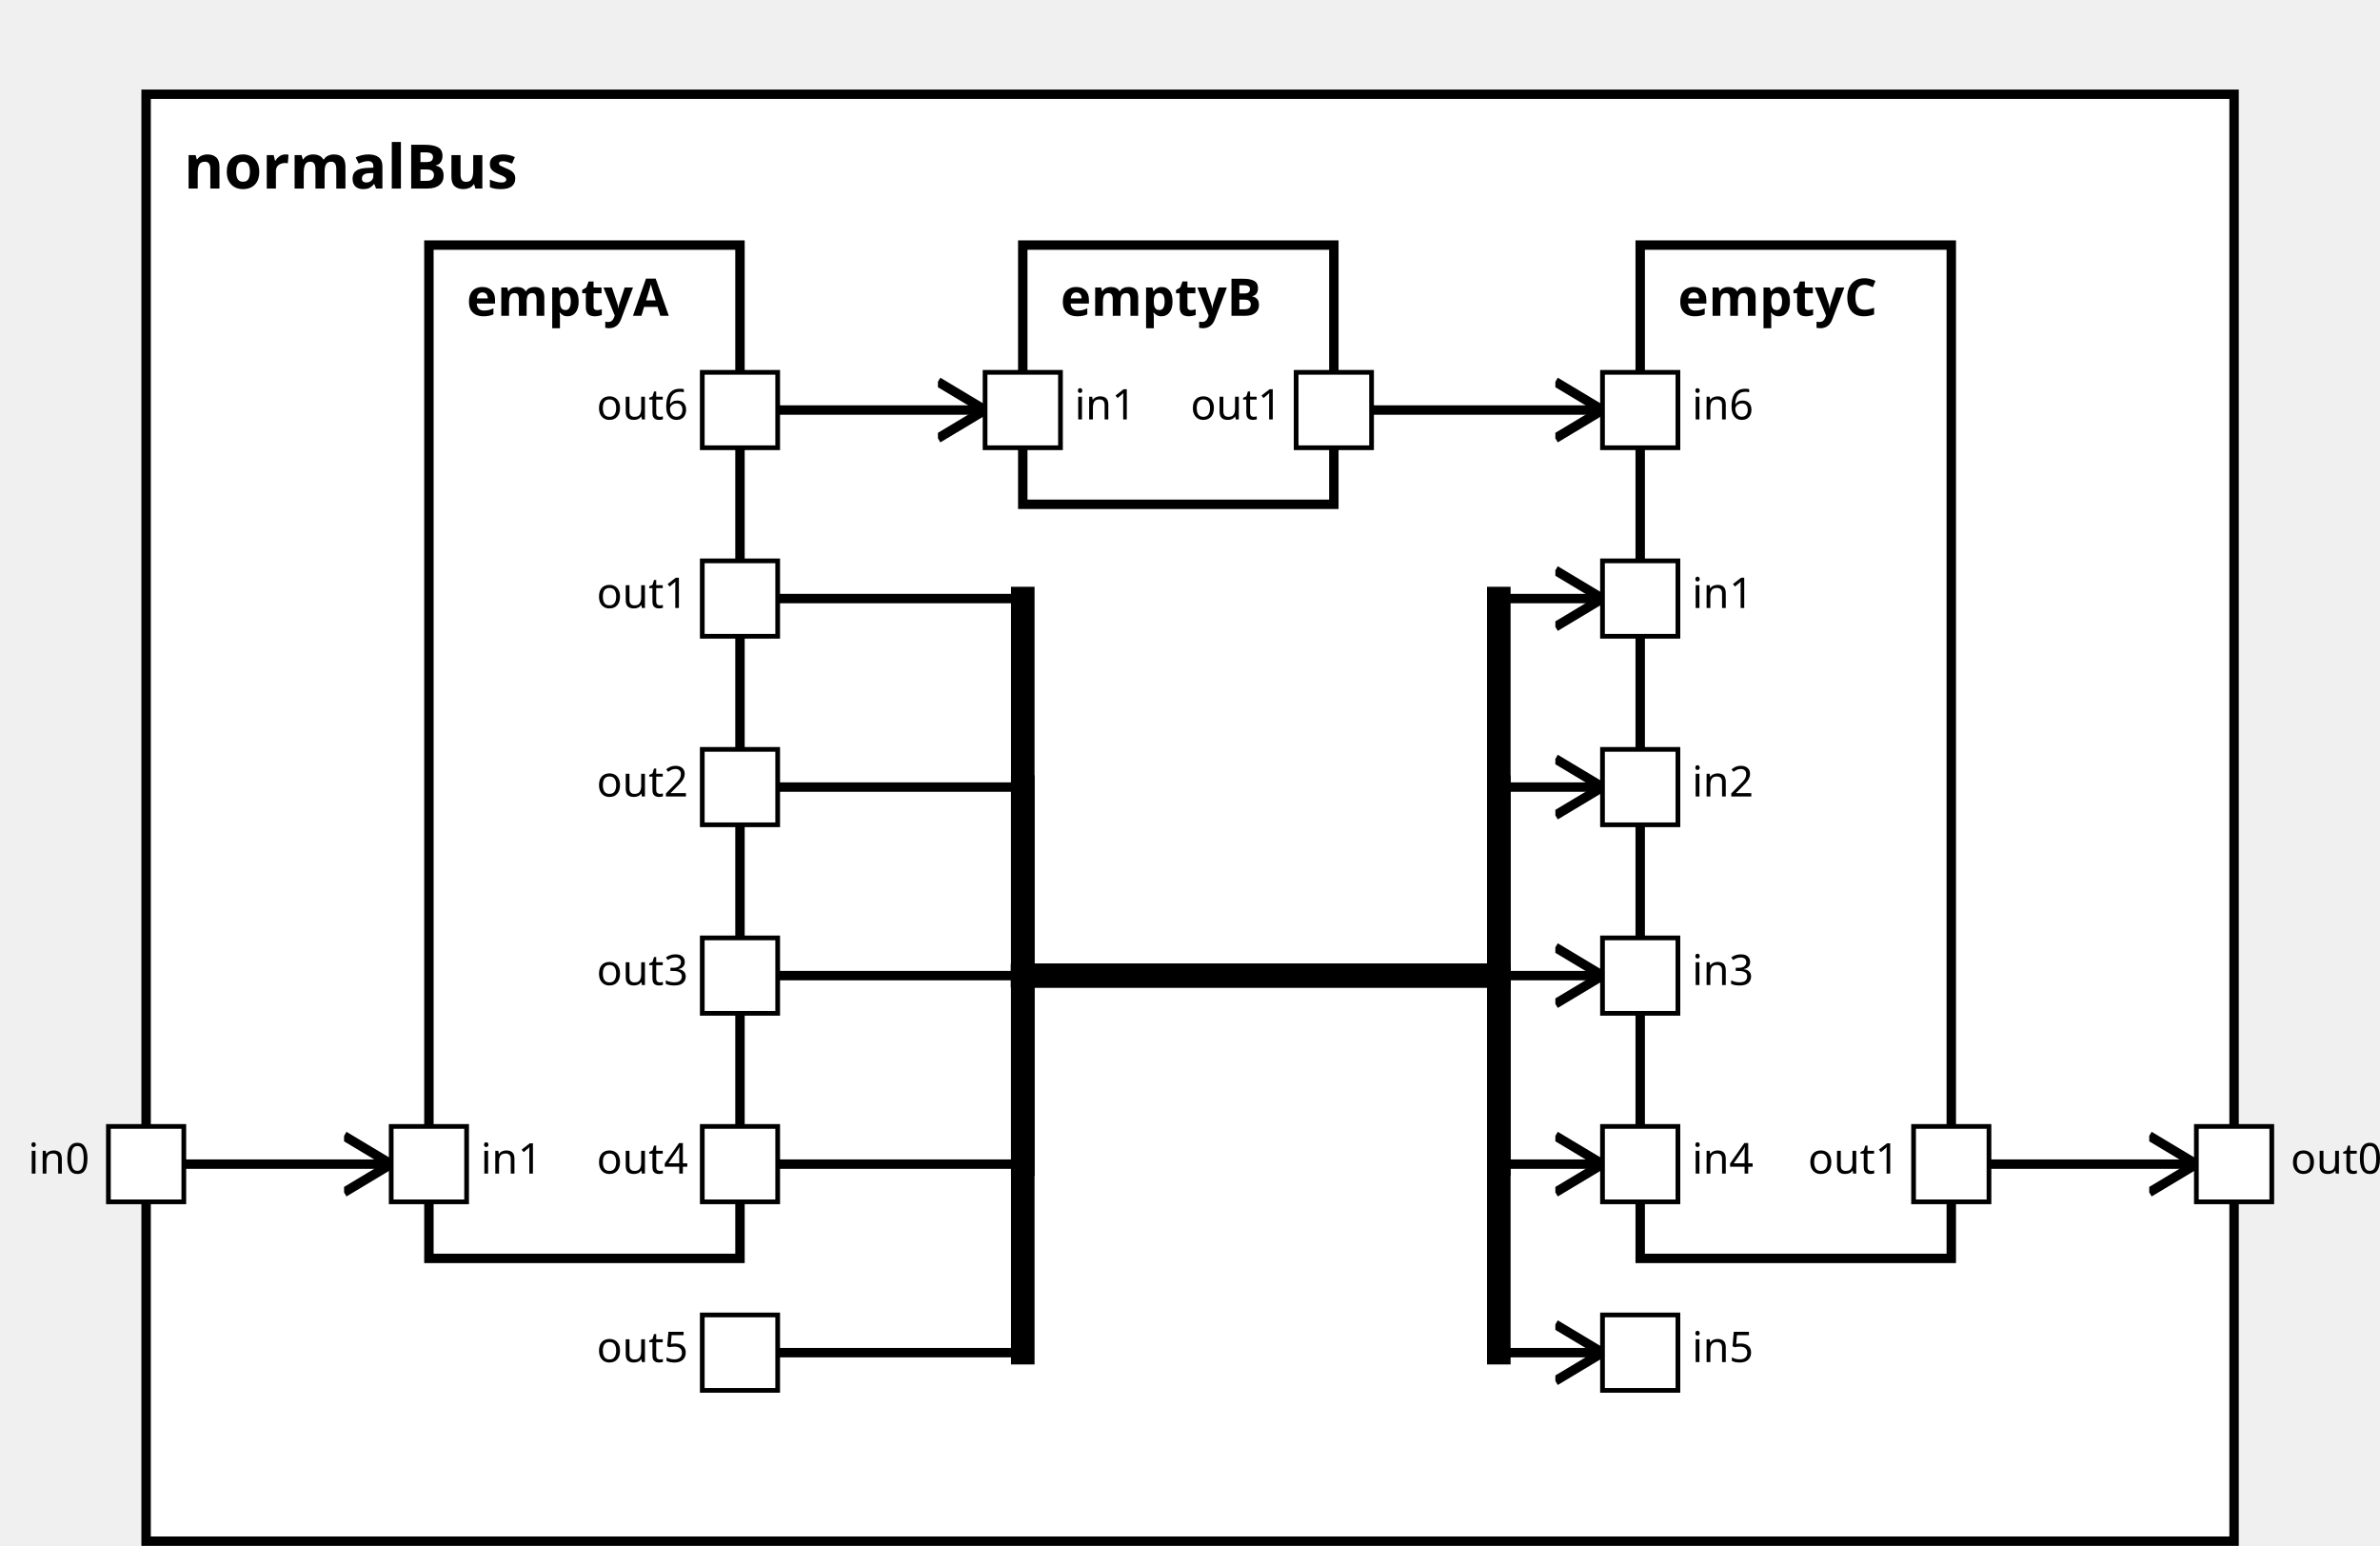
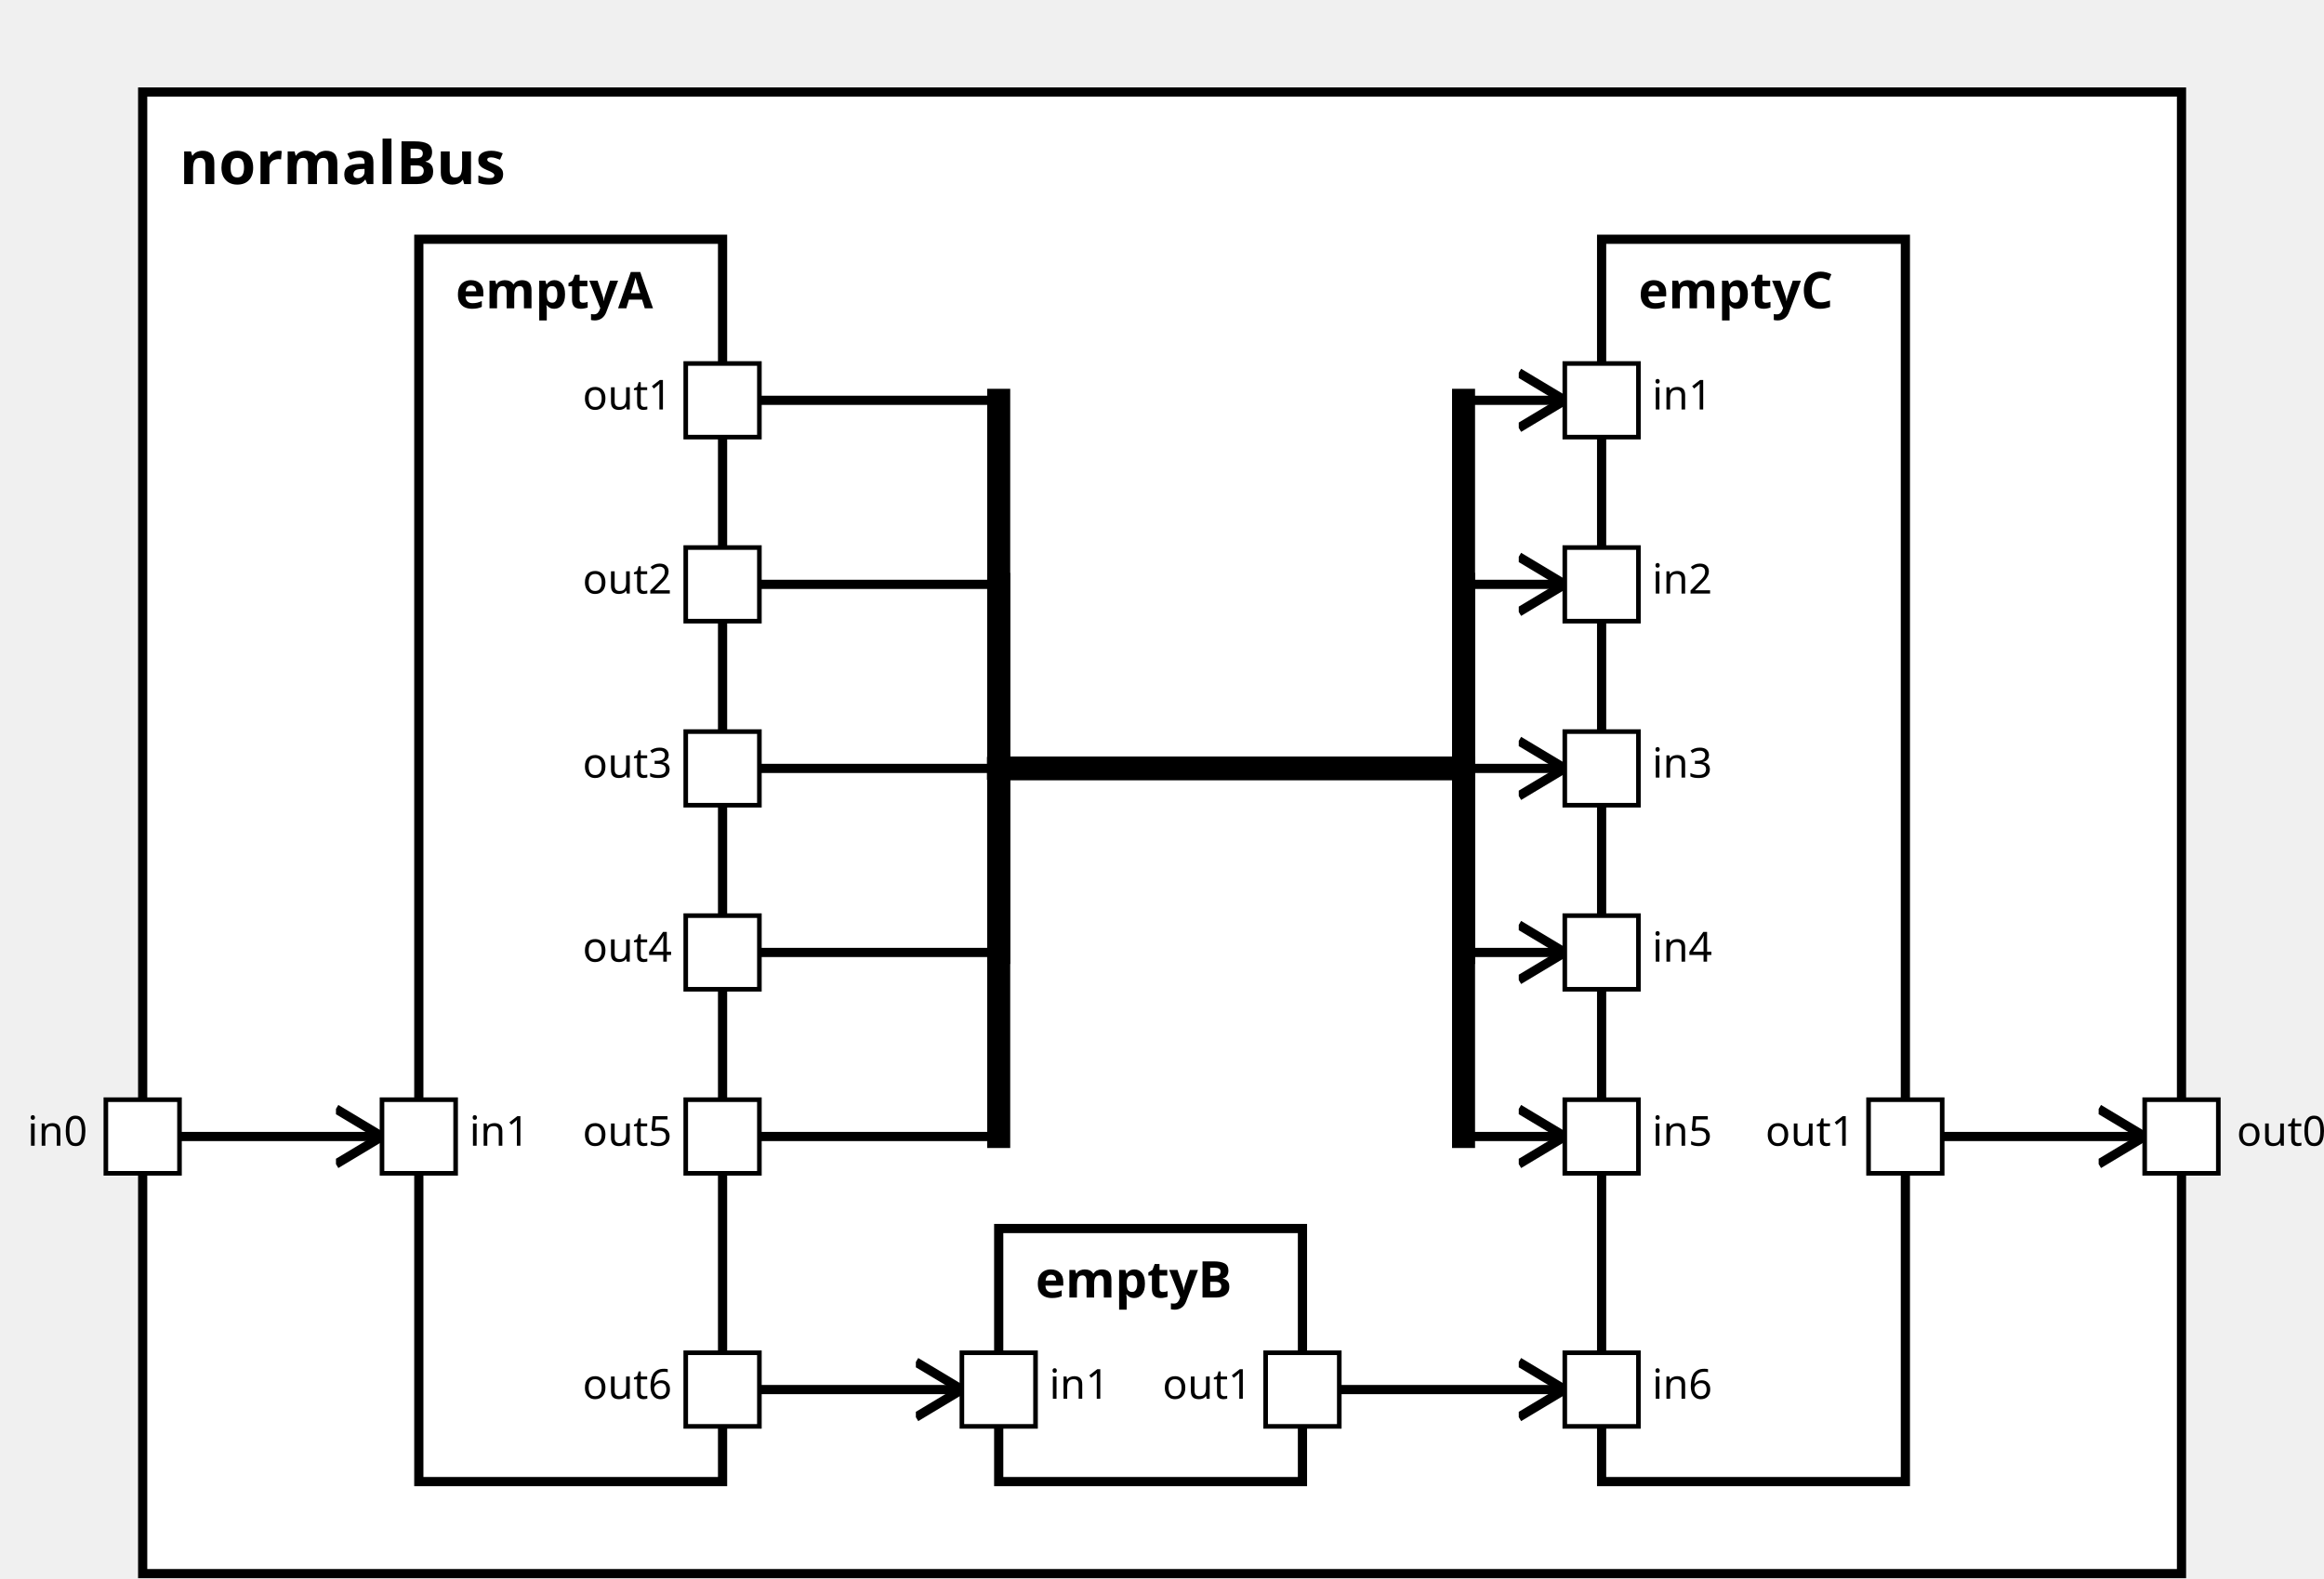
<svg xmlns="http://www.w3.org/2000/svg" xmlns:xlink="http://www.w3.org/1999/xlink" width="100%" height="100%" version="1.1">
  <svg version="1.1">
    <g transform="translate(31 20)">
-       <rect id="21" width="443" height="307" style="fill:white;stroke:black;stroke-width:2;fill-opacity:1.0;stroke-opacity:1.0" />
+       <rect id="19" width="443" height="322" style="fill:white;stroke:black;stroke-width:2;fill-opacity:1.0;stroke-opacity:1.0" />
      <text x="8" y="20" style="font-weight: bold" font-family="Verdana" font-size="13" fill="black">
            normalBus
    </text>
    </g>
  </svg>
  <g transform="translate(91 52)">
-     <rect data-name="testManuelSchrick.bus.normalBus.emptyA" id="22" width="66" height="215" style="fill:white;stroke:black;stroke-width:2;fill-opacity:1.0;stroke-opacity:1.0" />
+     <rect data-name="testManuelSchrick.bus.normalBus.emptyA" id="20" width="66" height="270" style="fill:white;stroke:black;stroke-width:2;fill-opacity:1.0;stroke-opacity:1.0" />
    <text x="8" y="15" alignment-baseline="middle" style="font-weight: bold" font-family="Verdana" font-size="11" fill="black">
    emptyA
    </text>
  </g>
-   <g transform="translate(217 52)">
-     <rect data-name="testManuelSchrick.bus.normalBus.emptyB" id="23" width="66" height="55" style="fill:white;stroke:black;stroke-width:2;fill-opacity:1.0;stroke-opacity:1.0" />
+   <g transform="translate(217 267)">
+     <rect data-name="testManuelSchrick.bus.normalBus.emptyB" id="21" width="66" height="55" style="fill:white;stroke:black;stroke-width:2;fill-opacity:1.0;stroke-opacity:1.0" />
    <text x="8" y="15" alignment-baseline="middle" style="font-weight: bold" font-family="Verdana" font-size="11" fill="black">
    emptyB
    </text>
  </g>
  <g transform="translate(348 52)">
-     <rect data-name="testManuelSchrick.bus.normalBus.emptyC" id="24" width="66" height="215" style="fill:white;stroke:black;stroke-width:2;fill-opacity:1.0;stroke-opacity:1.0" />
+     <rect data-name="testManuelSchrick.bus.normalBus.emptyC" id="22" width="66" height="270" style="fill:white;stroke:black;stroke-width:2;fill-opacity:1.0;stroke-opacity:1.0" />
    <text x="8" y="15" alignment-baseline="middle" style="font-weight: bold" font-family="Verdana" font-size="11" fill="black">
    emptyC
    </text>
  </g>
  <defs>
    <marker id="0,0,0" markerWidth="13" markerHeight="13" refX="5" refY="5" orient="auto">
      <polyline points="0,2 5,5 0,8" style="fill:none; stroke:rgb(0,0,0);                     stroke-width:1" />
    </marker>
  </defs>
  <line stroke-linecap="square" x1="414" y1="247" x2="466" y2="247" style="stroke:rgb(0, 0,0);             stroke-width:2;                 marker-end: url(#0,0,0)             " />
+   <line stroke-linecap="square" x1="157" y1="87" x2="217" y2="87" style="stroke:rgb(0, 0,0);             stroke-width:2; " />
+   <line stroke-linecap="square" x1="217" y1="87" x2="217" y2="167" style="stroke:rgb(0, 0,0);             stroke-width:5; " />
+   <line stroke-linecap="square" x1="217" y1="167" x2="318" y2="167" style="stroke:rgb(0, 0,0);             stroke-width:5; " />
+   <line stroke-linecap="square" x1="318" y1="167" x2="318" y2="87" style="stroke:rgb(0, 0,0);             stroke-width:5; " />
+   <line stroke-linecap="square" x1="318" y1="87" x2="340" y2="87" style="stroke:rgb(0, 0,0);             stroke-width:2;                 marker-end: url(#0,0,0)             " />
  <line stroke-linecap="square" x1="157" y1="127" x2="217" y2="127" style="stroke:rgb(0, 0,0);             stroke-width:2; " />
-   <line stroke-linecap="square" x1="217" y1="127" x2="217" y2="207" style="stroke:rgb(0, 0,0);             stroke-width:5; " />
-   <line stroke-linecap="square" x1="217" y1="207" x2="318" y2="207" style="stroke:rgb(0, 0,0);             stroke-width:5; " />
-   <line stroke-linecap="square" x1="318" y1="207" x2="318" y2="127" style="stroke:rgb(0, 0,0);             stroke-width:5; " />
+   <line stroke-linecap="square" x1="217" y1="127" x2="217" y2="167" style="stroke:rgb(0, 0,0);             stroke-width:5; " />
+   <line stroke-linecap="square" x1="217" y1="167" x2="318" y2="167" style="stroke:rgb(0, 0,0);             stroke-width:5; " />
+   <line stroke-linecap="square" x1="318" y1="167" x2="318" y2="127" style="stroke:rgb(0, 0,0);             stroke-width:5; " />
  <line stroke-linecap="square" x1="318" y1="127" x2="340" y2="127" style="stroke:rgb(0, 0,0);             stroke-width:2;                 marker-end: url(#0,0,0)             " />
  <line stroke-linecap="square" x1="157" y1="167" x2="217" y2="167" style="stroke:rgb(0, 0,0);             stroke-width:2; " />
-   <line stroke-linecap="square" x1="217" y1="167" x2="217" y2="207" style="stroke:rgb(0, 0,0);             stroke-width:5; " />
-   <line stroke-linecap="square" x1="217" y1="207" x2="318" y2="207" style="stroke:rgb(0, 0,0);             stroke-width:5; " />
-   <line stroke-linecap="square" x1="318" y1="207" x2="318" y2="167" style="stroke:rgb(0, 0,0);             stroke-width:5; " />
+   <line stroke-linecap="square" x1="217" y1="167" x2="217" y2="167" style="stroke:rgb(0, 0,0);             stroke-width:5; " />
+   <line stroke-linecap="square" x1="217" y1="167" x2="318" y2="167" style="stroke:rgb(0, 0,0);             stroke-width:5; " />
+   <line stroke-linecap="square" x1="318" y1="167" x2="318" y2="167" style="stroke:rgb(0, 0,0);             stroke-width:5; " />
  <line stroke-linecap="square" x1="318" y1="167" x2="340" y2="167" style="stroke:rgb(0, 0,0);             stroke-width:2;                 marker-end: url(#0,0,0)             " />
  <line stroke-linecap="square" x1="157" y1="207" x2="217" y2="207" style="stroke:rgb(0, 0,0);             stroke-width:2; " />
-   <line stroke-linecap="square" x1="217" y1="207" x2="217" y2="207" style="stroke:rgb(0, 0,0);             stroke-width:5; " />
-   <line stroke-linecap="square" x1="217" y1="207" x2="318" y2="207" style="stroke:rgb(0, 0,0);             stroke-width:5; " />
-   <line stroke-linecap="square" x1="318" y1="207" x2="318" y2="207" style="stroke:rgb(0, 0,0);             stroke-width:5; " />
+   <line stroke-linecap="square" x1="217" y1="207" x2="217" y2="167" style="stroke:rgb(0, 0,0);             stroke-width:5; " />
+   <line stroke-linecap="square" x1="217" y1="167" x2="318" y2="167" style="stroke:rgb(0, 0,0);             stroke-width:5; " />
+   <line stroke-linecap="square" x1="318" y1="167" x2="318" y2="207" style="stroke:rgb(0, 0,0);             stroke-width:5; " />
  <line stroke-linecap="square" x1="318" y1="207" x2="340" y2="207" style="stroke:rgb(0, 0,0);             stroke-width:2;                 marker-end: url(#0,0,0)             " />
  <line stroke-linecap="square" x1="157" y1="247" x2="217" y2="247" style="stroke:rgb(0, 0,0);             stroke-width:2; " />
-   <line stroke-linecap="square" x1="217" y1="247" x2="217" y2="207" style="stroke:rgb(0, 0,0);             stroke-width:5; " />
-   <line stroke-linecap="square" x1="217" y1="207" x2="318" y2="207" style="stroke:rgb(0, 0,0);             stroke-width:5; " />
-   <line stroke-linecap="square" x1="318" y1="207" x2="318" y2="247" style="stroke:rgb(0, 0,0);             stroke-width:5; " />
+   <line stroke-linecap="square" x1="217" y1="247" x2="217" y2="167" style="stroke:rgb(0, 0,0);             stroke-width:5; " />
+   <line stroke-linecap="square" x1="217" y1="167" x2="318" y2="167" style="stroke:rgb(0, 0,0);             stroke-width:5; " />
+   <line stroke-linecap="square" x1="318" y1="167" x2="318" y2="247" style="stroke:rgb(0, 0,0);             stroke-width:5; " />
  <line stroke-linecap="square" x1="318" y1="247" x2="340" y2="247" style="stroke:rgb(0, 0,0);             stroke-width:2;                 marker-end: url(#0,0,0)             " />
-   <line stroke-linecap="square" x1="157" y1="287" x2="217" y2="287" style="stroke:rgb(0, 0,0);             stroke-width:2; " />
-   <line stroke-linecap="square" x1="217" y1="287" x2="217" y2="207" style="stroke:rgb(0, 0,0);             stroke-width:5; " />
-   <line stroke-linecap="square" x1="217" y1="207" x2="318" y2="207" style="stroke:rgb(0, 0,0);             stroke-width:5; " />
-   <line stroke-linecap="square" x1="318" y1="207" x2="318" y2="287" style="stroke:rgb(0, 0,0);             stroke-width:5; " />
-   <line stroke-linecap="square" x1="318" y1="287" x2="340" y2="287" style="stroke:rgb(0, 0,0);             stroke-width:2;                 marker-end: url(#0,0,0)             " />
-   <line stroke-linecap="square" x1="157" y1="87" x2="209" y2="87" style="stroke:rgb(0, 0,0);             stroke-width:2;                 marker-end: url(#0,0,0)             " />
-   <line stroke-linecap="square" x1="283" y1="87" x2="340" y2="87" style="stroke:rgb(0, 0,0);             stroke-width:2;                 marker-end: url(#0,0,0)             " />
+   <line stroke-linecap="square" x1="157" y1="302" x2="209" y2="302" style="stroke:rgb(0, 0,0);             stroke-width:2;                 marker-end: url(#0,0,0)             " />
+   <line stroke-linecap="square" x1="283" y1="302" x2="340" y2="302" style="stroke:rgb(0, 0,0);             stroke-width:2;                 marker-end: url(#0,0,0)             " />
  <line stroke-linecap="square" x1="31" y1="247" x2="83" y2="247" style="stroke:rgb(0, 0,0);             stroke-width:2;                 marker-end: url(#0,0,0)             " />
  <defs>
    <rect id="port" x="0" y="0" width="16" height="16" style="fill:white;stroke:rgb(0,0,0);stroke-width:1;fill-opacity:1.0;stroke-opacity:1.0" />
  </defs>
  <use x="23" y="239" xlink:href="#port" />
  <text text-anchor="end" alignment-baseline="middle" x="19" y="249" transform="rotate(0,19,249)" style="font-weight: regular" font-family="Verdana" font-size="9" fill="black">
in0
</text>
  <use x="466" y="239" xlink:href="#port" />
  <text text-anchor="start" alignment-baseline="middle" x="486" y="249" transform="rotate(0,486,249)" style="font-weight: regular" font-family="Verdana" font-size="9" fill="black">
out0
</text>
  <use x="83" y="239" xlink:href="#port" />
  <text text-anchor="start" alignment-baseline="middle" x="102" y="249" transform="rotate(0,102,249)" style="font-weight: regular" font-family="Verdana" font-size="9" fill="black">
in1
</text>
+   <use x="149" y="79" xlink:href="#port" />
+   <text text-anchor="end" alignment-baseline="middle" x="146" y="89" transform="rotate(0,146,89)" style="font-weight: regular" font-family="Verdana" font-size="9" fill="black">
+ out1
+ </text>
  <use x="149" y="119" xlink:href="#port" />
  <text text-anchor="end" alignment-baseline="middle" x="146" y="129" transform="rotate(0,146,129)" style="font-weight: regular" font-family="Verdana" font-size="9" fill="black">
- out1
+ out2
</text>
  <use x="149" y="159" xlink:href="#port" />
  <text text-anchor="end" alignment-baseline="middle" x="146" y="169" transform="rotate(0,146,169)" style="font-weight: regular" font-family="Verdana" font-size="9" fill="black">
- out2
+ out3
</text>
  <use x="149" y="199" xlink:href="#port" />
  <text text-anchor="end" alignment-baseline="middle" x="146" y="209" transform="rotate(0,146,209)" style="font-weight: regular" font-family="Verdana" font-size="9" fill="black">
- out3
+ out4
+ </text>
+   <use x="149" y="294" xlink:href="#port" />
+   <text text-anchor="end" alignment-baseline="middle" x="146" y="304" transform="rotate(0,146,304)" style="font-weight: regular" font-family="Verdana" font-size="9" fill="black">
+ out6
</text>
  <use x="149" y="239" xlink:href="#port" />
  <text text-anchor="end" alignment-baseline="middle" x="146" y="249" transform="rotate(0,146,249)" style="font-weight: regular" font-family="Verdana" font-size="9" fill="black">
- out4
- </text>
-   <use x="149" y="79" xlink:href="#port" />
-   <text text-anchor="end" alignment-baseline="middle" x="146" y="89" transform="rotate(0,146,89)" style="font-weight: regular" font-family="Verdana" font-size="9" fill="black">
- out6
- </text>
-   <use x="149" y="279" xlink:href="#port" />
-   <text text-anchor="end" alignment-baseline="middle" x="146" y="289" transform="rotate(0,146,289)" style="font-weight: regular" font-family="Verdana" font-size="9" fill="black">
out5
</text>
-   <use x="209" y="79" xlink:href="#port" />
-   <text text-anchor="start" alignment-baseline="middle" x="228" y="89" transform="rotate(0,228,89)" style="font-weight: regular" font-family="Verdana" font-size="9" fill="black">
+   <use x="209" y="294" xlink:href="#port" />
+   <text text-anchor="start" alignment-baseline="middle" x="228" y="304" transform="rotate(0,228,304)" style="font-weight: regular" font-family="Verdana" font-size="9" fill="black">
in1
</text>
-   <use x="275" y="79" xlink:href="#port" />
-   <text text-anchor="end" alignment-baseline="middle" x="272" y="89" transform="rotate(0,272,89)" style="font-weight: regular" font-family="Verdana" font-size="9" fill="black">
+   <use x="275" y="294" xlink:href="#port" />
+   <text text-anchor="end" alignment-baseline="middle" x="272" y="304" transform="rotate(0,272,304)" style="font-weight: regular" font-family="Verdana" font-size="9" fill="black">
out1
+ </text>
+   <use x="340" y="79" xlink:href="#port" />
+   <text text-anchor="start" alignment-baseline="middle" x="359" y="89" transform="rotate(0,359,89)" style="font-weight: regular" font-family="Verdana" font-size="9" fill="black">
+ in1
</text>
  <use x="340" y="119" xlink:href="#port" />
  <text text-anchor="start" alignment-baseline="middle" x="359" y="129" transform="rotate(0,359,129)" style="font-weight: regular" font-family="Verdana" font-size="9" fill="black">
- in1
+ in2
</text>
  <use x="340" y="159" xlink:href="#port" />
  <text text-anchor="start" alignment-baseline="middle" x="359" y="169" transform="rotate(0,359,169)" style="font-weight: regular" font-family="Verdana" font-size="9" fill="black">
- in2
+ in3
</text>
  <use x="340" y="199" xlink:href="#port" />
  <text text-anchor="start" alignment-baseline="middle" x="359" y="209" transform="rotate(0,359,209)" style="font-weight: regular" font-family="Verdana" font-size="9" fill="black">
- in3
+ in4
</text>
  <use x="340" y="239" xlink:href="#port" />
  <text text-anchor="start" alignment-baseline="middle" x="359" y="249" transform="rotate(0,359,249)" style="font-weight: regular" font-family="Verdana" font-size="9" fill="black">
- in4
- </text>
-   <use x="340" y="279" xlink:href="#port" />
-   <text text-anchor="start" alignment-baseline="middle" x="359" y="289" transform="rotate(0,359,289)" style="font-weight: regular" font-family="Verdana" font-size="9" fill="black">
in5
</text>
-   <use x="340" y="79" xlink:href="#port" />
-   <text text-anchor="start" alignment-baseline="middle" x="359" y="89" transform="rotate(0,359,89)" style="font-weight: regular" font-family="Verdana" font-size="9" fill="black">
+   <use x="340" y="294" xlink:href="#port" />
+   <text text-anchor="start" alignment-baseline="middle" x="359" y="304" transform="rotate(0,359,304)" style="font-weight: regular" font-family="Verdana" font-size="9" fill="black">
in6
</text>
  <use x="406" y="239" xlink:href="#port" />
  <text text-anchor="end" alignment-baseline="middle" x="403" y="249" transform="rotate(0,403,249)" style="font-weight: regular" font-family="Verdana" font-size="9" fill="black">
out1
</text>
</svg>
